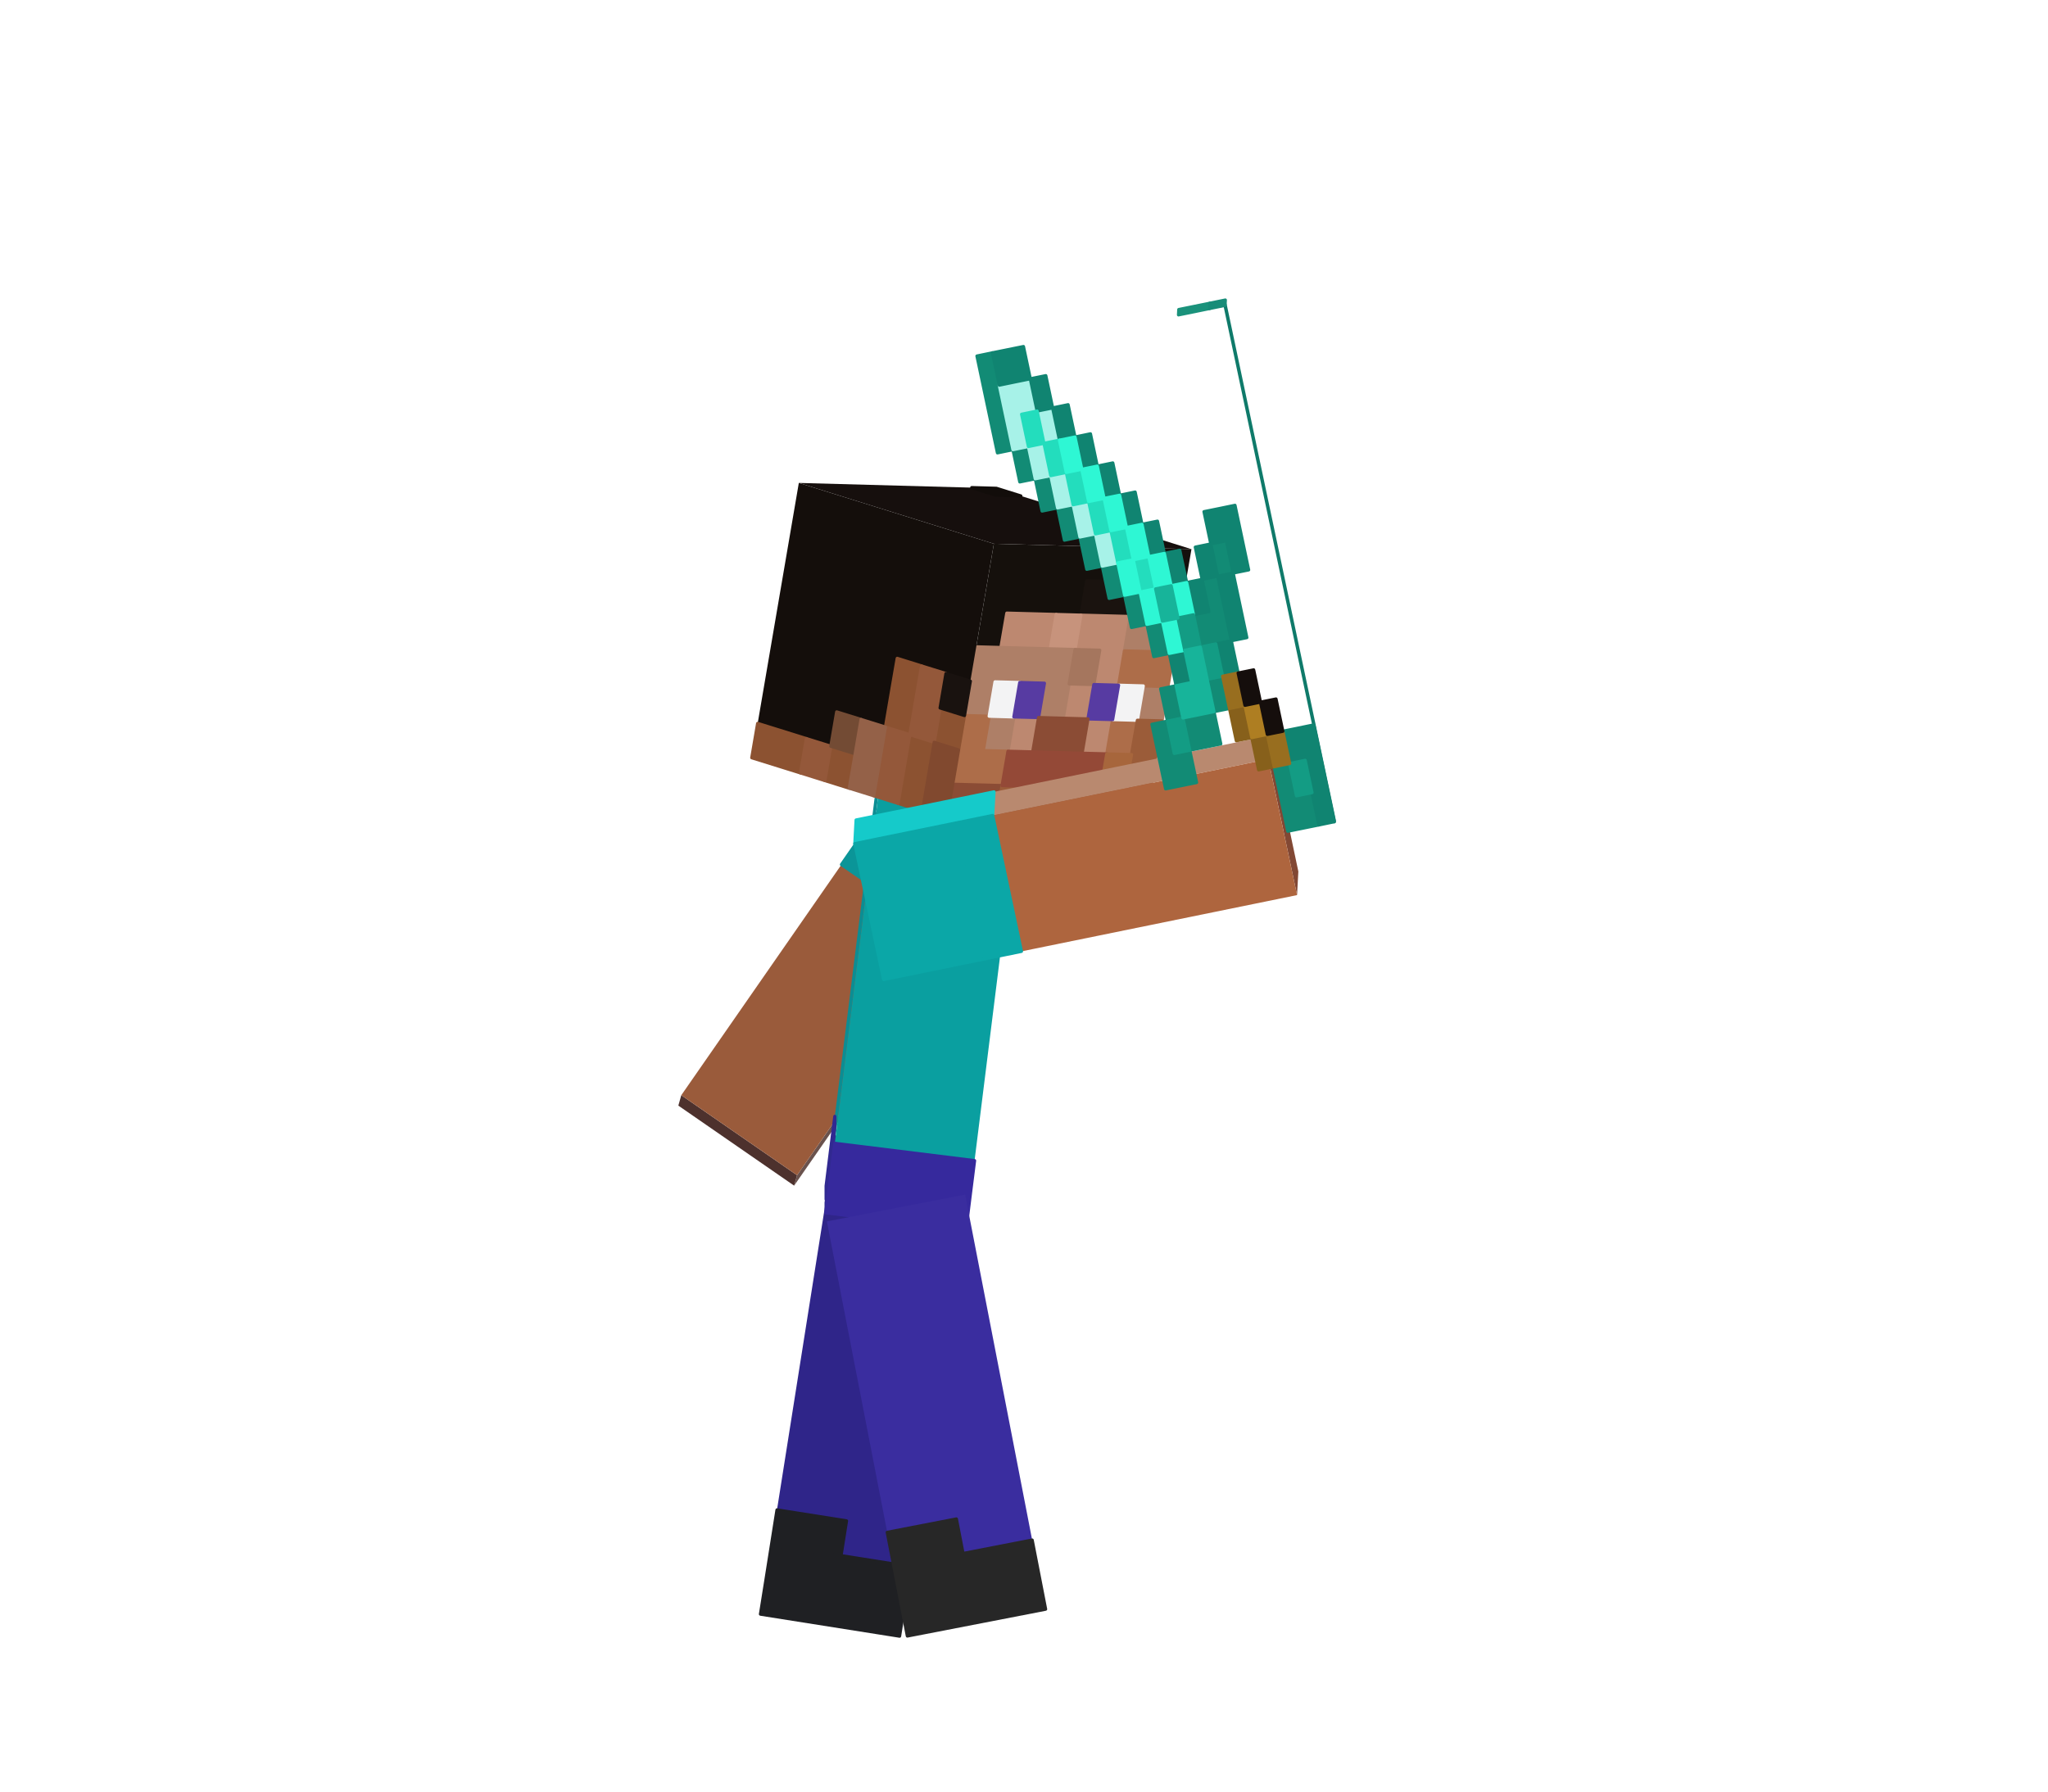
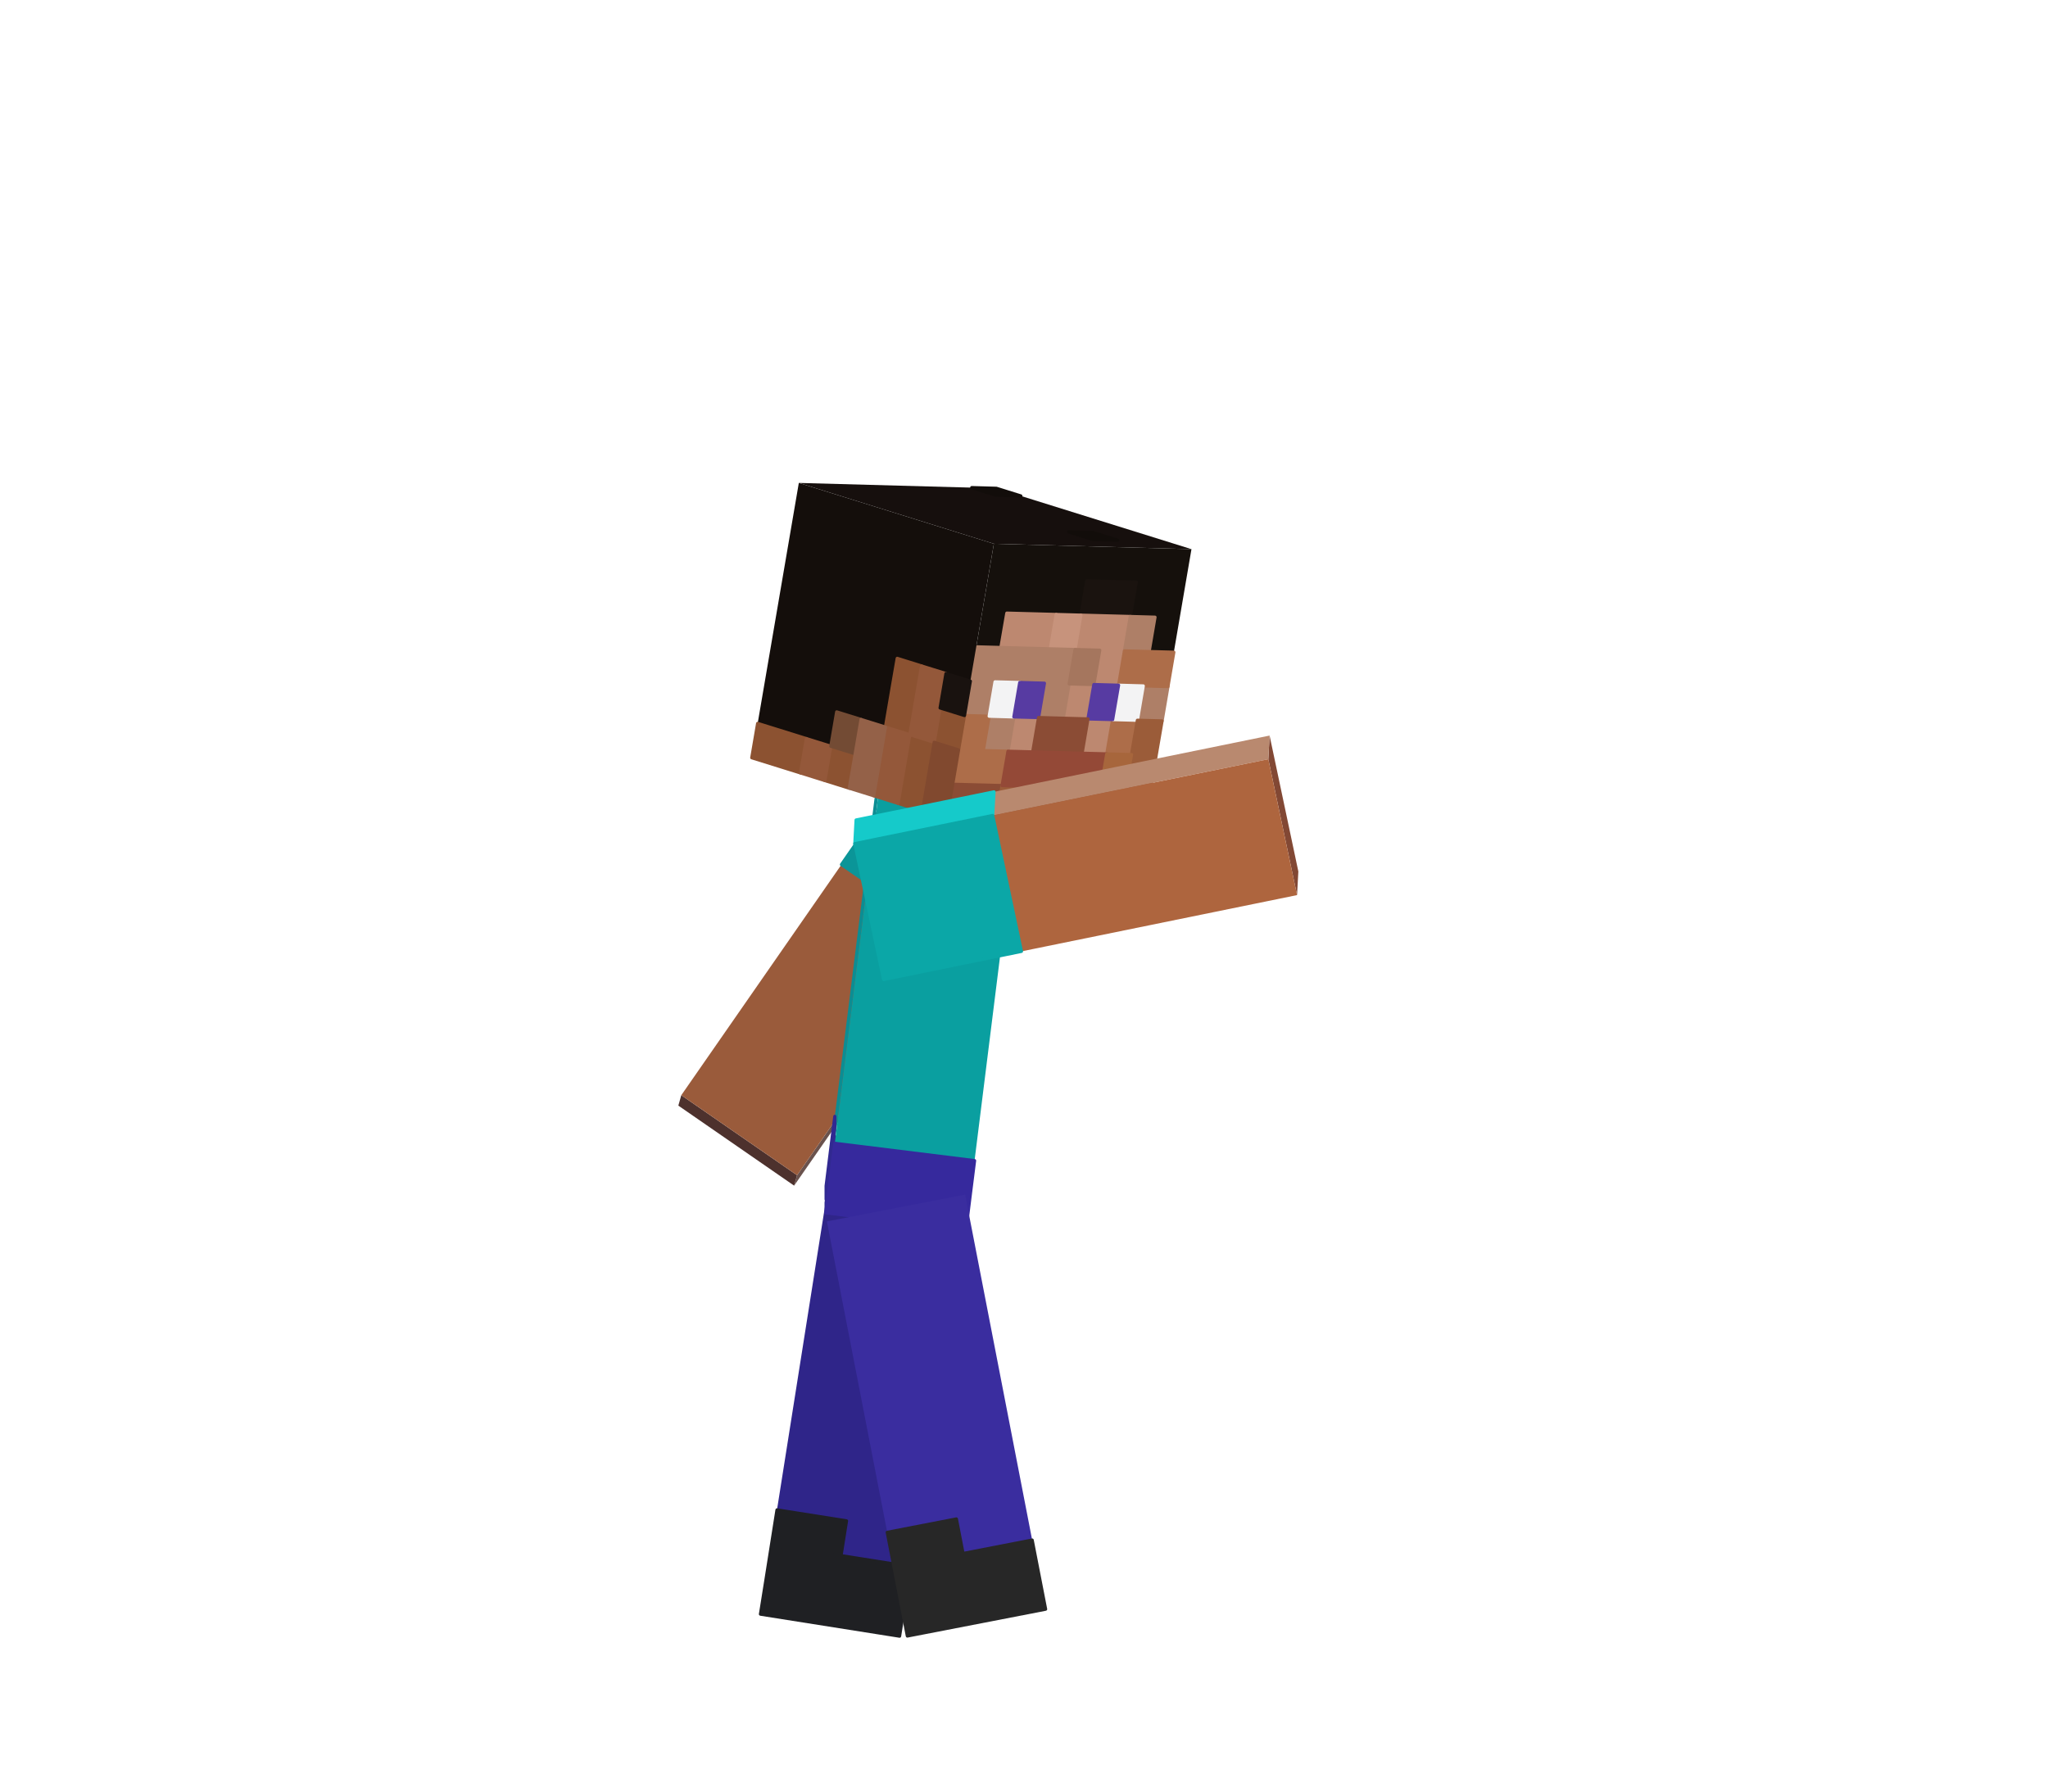
<svg xmlns="http://www.w3.org/2000/svg" viewBox="0 0 384 336" width="384" height="336" role="img" aria-labelledby="swing-3-title">
  <g id="steve">
    <g id="arm-left" aria-label="Left arm">
      <g class="face" data-face="front">
        <path fill="#6a524d" d="M194.5 155.53L193.95 157.48L148.9 222.36L149.45 220.41Z" />
        <path fill="#0c7880" stroke="#0c7880" stroke-width=".6" stroke-linejoin="round" d="M194.5 155.53L193.95 157.48L190.19 162.88L190.75 160.93ZM190.75 160.93L190.19 162.88L186.44 168.29L186.99 166.34ZM186.99 166.34L186.44 168.29L182.69 173.7L183.24 171.75ZM183.24 171.75L182.69 173.7L178.93 179.1L179.49 177.16Z" />
      </g>
      <g class="face" data-face="bottom">
        <path fill="#4d312d" d="M149.45 220.41L148.9 222.36L127.19 207.35L127.74 205.4Z" />
      </g>
      <g class="face" data-face="nx">
        <path fill="#9a5b3b" d="M172.8 140.51L194.5 155.53L149.45 220.41L127.74 205.4Z" />
        <path fill="#0b9598" stroke="#0b9598" stroke-width=".6" stroke-linejoin="round" d="M172.8 140.51L194.5 155.53L190.75 160.93L169.04 145.92ZM169.04 145.92L190.75 160.93L186.99 166.34L165.29 151.33ZM165.29 151.33L186.99 166.34L183.24 171.75L161.53 156.74ZM161.53 156.74L183.24 171.75L179.49 177.16L157.78 162.14Z" />
      </g>
    </g>
    <g id="leg-left" aria-label="Left leg">
      <g class="face" data-face="nx">
        <path fill="#2f2589" d="M154.96 224.5L181.04 228.62L168.67 306.85L142.59 302.72Z" />
        <path fill="#1f2023" stroke="#1f2023" stroke-width=".6" stroke-linejoin="round" d="M145.69 283.17L158.72 285.23L157.69 291.75L144.66 289.69ZM144.66 289.69L170.73 293.81L169.7 300.33L143.63 296.21ZM143.63 296.21L169.7 300.33L168.67 306.85L142.59 302.72Z" />
      </g>
    </g>
    <g id="torso" aria-label="Torso">
      <g class="face" data-face="back">
        <path fill="#0c8d93" d="M164.67 144.18L164.67 149.23L154.9 227.46L154.9 222.41Z" />
        <path fill="#312991" stroke="#312991" stroke-width=".6" stroke-linejoin="round" d="M156.53 209.37L156.53 211.27L155.71 217.79L155.71 215.89ZM156.53 213.16L156.53 214.42L155.71 220.94L155.71 219.68ZM155.71 215.89L155.71 218.42L154.9 224.94L154.9 222.41ZM155.71 219.05L155.71 220.94L154.9 227.46L154.9 225.57Z" />
      </g>
      <g class="face" data-face="top">
        <path fill="#a4613d" d="M164.67 149.23L164.67 144.18L190.87 147.42L190.87 152.47Z" />
        <path fill="#1fdfdd" stroke="#1fdfdd" stroke-width=".6" stroke-linejoin="round" d="M164.67 149.23L164.67 148.6L171.22 149.41L171.22 150.04ZM164.67 144.81L164.67 144.18L171.22 144.99L171.22 145.62ZM171.22 150.04L171.22 149.41L177.77 150.22L177.77 150.85ZM171.22 145.62L171.22 144.99L177.77 145.8L177.77 146.43ZM177.77 150.85L177.77 150.22L184.32 151.03L184.32 151.66ZM177.77 146.43L177.77 145.8L184.32 146.61L184.32 147.24ZM184.32 151.66L184.32 151.03L190.87 151.84L190.87 152.47ZM184.32 147.24L184.32 146.61L190.87 147.42L190.87 148.05Z" />
      </g>
      <g class="face" data-face="nx">
        <path fill="#0a9fa0" d="M164.67 149.23L190.87 152.47L181.1 230.7L154.9 227.46Z" />
        <path fill="#36299d" stroke="#36299d" stroke-width=".6" stroke-linejoin="round" d="M156.53 214.42L182.73 217.67L181.91 224.18L155.71 220.94ZM155.71 220.94L181.91 224.18L181.1 230.7L154.9 227.46Z" />
      </g>
    </g>
    <g id="head" aria-label="Head">
      <g class="face" data-face="top">
        <path fill="#160f0d" d="M149.78 90.57L186.83 91.58L223.4 102.99L186.35 101.98Z" />
        <path fill="#120d0a" stroke="#120d0a" stroke-width=".6" stroke-linejoin="round" d="M182.2 91.45L186.83 91.58L191.4 93.01L186.77 92.88ZM200.36 99.76L205 99.89L209.57 101.31L204.94 101.19Z" />
      </g>
      <g class="face" data-face="front">
        <path fill="#15100c" d="M186.35 101.98L223.4 102.99L214.58 154.53L177.53 153.52Z" />
        <path fill="#1a130f" stroke="#1a130f" stroke-width=".6" stroke-linejoin="round" d="M203.77 108.93L213.04 109.18L211.93 115.62L202.67 115.37Z" />
        <path fill="#bd8870" stroke="#bd8870" stroke-width=".6" stroke-linejoin="round" d="M188.78 114.99L198.04 115.24L196.94 121.69L187.67 121.43ZM202.67 115.37L211.93 115.62L210.83 122.07L201.57 121.81ZM206.2 121.94L210.83 122.07L209.73 128.51L205.1 128.38ZM200.46 128.26L205.1 128.38L203.99 134.83L199.36 134.7ZM190.1 134.45L194.73 134.57L193.63 141.02L189 140.89ZM203.99 134.83L208.62 134.95L207.52 141.39L202.89 141.27Z" />
        <path fill="#c7937c" stroke="#c7937c" stroke-width=".6" stroke-linejoin="round" d="M198.04 115.24L202.67 115.37L201.57 121.81L196.94 121.69Z" />
        <path fill="#ae7f67" stroke="#ae7f67" stroke-width=".6" stroke-linejoin="round" d="M211.93 115.62L216.56 115.75L215.46 122.19L210.83 122.07ZM183.04 121.31L201.57 121.81L200.46 128.26L181.94 127.75ZM181.94 127.75L186.57 127.88L185.47 134.32L180.84 134.19ZM195.83 128.13L200.46 128.26L199.36 134.7L194.73 134.57ZM214.36 128.64L218.99 128.76L217.89 135.2L213.26 135.08ZM185.47 134.32L190.1 134.45L189 140.89L184.37 140.76Z" />
        <path fill="#a5765e" stroke="#a5765e" stroke-width=".6" stroke-linejoin="round" d="M201.57 121.81L206.2 121.94L205.1 128.38L200.46 128.26Z" />
        <path fill="#ad6d49" stroke="#ad6d49" stroke-width=".6" stroke-linejoin="round" d="M210.83 122.07L220.09 122.32L218.99 128.76L209.73 128.51ZM180.84 134.19L185.47 134.32L184.37 140.76L179.73 140.64ZM208.62 134.95L213.26 135.08L212.15 141.52L207.52 141.39ZM179.73 140.64L189 140.89L187.89 147.33L178.63 147.08Z" />
        <path fill="#f3f3f4" stroke="#f3f3f4" stroke-width=".6" stroke-linejoin="round" d="M186.57 127.88L191.2 128L190.1 134.45L185.47 134.32ZM209.73 128.51L214.36 128.64L213.26 135.08L208.62 134.95Z" />
        <path fill="#573ba2" stroke="#573ba2" stroke-width=".6" stroke-linejoin="round" d="M191.2 128L195.83 128.13L194.73 134.57L190.1 134.45ZM205.1 128.38L209.73 128.51L208.62 134.95L203.99 134.83Z" />
        <path fill="#8b4c35" stroke="#8b4c35" stroke-width=".6" stroke-linejoin="round" d="M194.73 134.57L203.99 134.83L202.89 141.27L193.63 141.02ZM178.63 147.08L187.89 147.33L186.79 153.78L177.53 153.52Z" />
        <path fill="#9b5c39" stroke="#9b5c39" stroke-width=".6" stroke-linejoin="round" d="M213.26 135.08L217.89 135.2L216.78 141.65L212.15 141.52ZM212.15 141.52L216.78 141.65L215.68 148.09L211.05 147.96ZM187.89 147.33L215.68 148.09L214.58 154.53L186.79 153.78Z" />
        <path fill="#944937" stroke="#944937" stroke-width=".6" stroke-linejoin="round" d="M189 140.89L207.52 141.39L206.42 147.84L187.89 147.33Z" />
        <path fill="#a7663c" stroke="#a7663c" stroke-width=".6" stroke-linejoin="round" d="M207.52 141.39L212.15 141.52L211.05 147.96L206.42 147.84Z" />
      </g>
      <g class="face" data-face="nx">
        <path fill="#140e0b" d="M149.78 90.57L186.35 101.98L177.53 153.52L140.96 142.11Z" />
        <path fill="#8c5231" stroke="#8c5231" stroke-width=".6" stroke-linejoin="round" d="M168.23 123.47L172.8 124.9L171.69 131.34L167.12 129.92ZM167.12 129.92L171.69 131.34L170.59 137.78L166.02 136.36ZM176.27 132.77L180.84 134.19L179.73 140.64L175.16 139.21ZM170.59 137.78L175.16 139.21L174.06 145.65L169.49 144.23ZM142.06 135.67L151.2 138.52L150.1 144.96L140.96 142.11ZM155.78 139.95L160.35 141.37L159.24 147.82L154.67 146.39ZM169.49 144.23L174.06 145.65L172.96 152.1L168.39 150.67Z" />
        <path fill="#94583a" stroke="#94583a" stroke-width=".6" stroke-linejoin="round" d="M172.8 124.9L177.37 126.32L176.27 132.77L171.69 131.34ZM171.69 131.34L176.27 132.77L175.16 139.21L170.59 137.78ZM166.02 136.36L170.59 137.78L169.49 144.23L164.92 142.8ZM151.2 138.52L155.78 139.95L154.67 146.39L150.1 144.96ZM164.92 142.8L169.49 144.23L168.39 150.67L163.82 149.24Z" />
        <path fill="#19120f" stroke="#19120f" stroke-width=".6" stroke-linejoin="round" d="M177.37 126.32L181.94 127.75L180.84 134.19L176.27 132.77Z" />
        <path fill="#734b34" stroke="#734b34" stroke-width=".6" stroke-linejoin="round" d="M156.88 133.51L161.45 134.93L160.35 141.37L155.78 139.95Z" />
        <path fill="#946148" stroke="#946148" stroke-width=".6" stroke-linejoin="round" d="M161.45 134.93L166.02 136.36L164.92 142.8L160.35 141.37ZM160.35 141.37L164.92 142.8L163.82 149.24L159.24 147.82Z" />
        <path fill="#81492f" stroke="#81492f" stroke-width=".6" stroke-linejoin="round" d="M175.16 139.21L179.73 140.64L178.63 147.08L174.06 145.65ZM174.06 145.65L178.63 147.08L177.53 153.52L172.96 152.1Z" />
      </g>
    </g>
    <g id="leg-right" aria-label="Right leg">
      <g class="face" data-face="nx">
        <path fill="#3a2d9f" d="M155.04 229.07L180.96 224.04L196.05 301.79L170.13 306.82Z" />
        <path fill="#272727" stroke="#272727" stroke-width=".6" stroke-linejoin="round" d="M166.36 287.38L179.32 284.87L180.57 291.35L167.62 293.86ZM167.62 293.86L193.53 288.83L194.79 295.31L168.87 300.34ZM168.87 300.34L194.79 295.31L196.05 301.79L170.13 306.82Z" />
      </g>
    </g>
    <g id="arm-right" aria-label="Right arm">
      <g class="face" data-face="bottom">
        <path fill="#824834" d="M237.81 142.38L238.05 137.95L243.44 163.44L243.2 167.87Z" />
      </g>
      <g class="face" data-face="front">
        <path fill="#b9896f" d="M160.28 158.22L160.52 153.78L238.05 137.95L237.81 142.38Z" />
        <path fill="#15caca" stroke="#15caca" stroke-width=".6" stroke-linejoin="round" d="M160.28 158.22L160.52 153.78L166.98 152.47L166.75 156.9ZM166.75 156.9L166.98 152.47L173.44 151.15L173.21 155.58ZM173.21 155.58L173.44 151.15L179.91 149.83L179.67 154.26ZM179.67 154.26L179.91 149.83L186.37 148.51L186.13 152.94Z" />
      </g>
      <g class="face" data-face="nx">
        <path fill="#ae653e" d="M165.68 183.7L160.28 158.22L237.81 142.38L243.2 167.87Z" />
        <path fill="#0ba7a7" stroke="#0ba7a7" stroke-width=".6" stroke-linejoin="round" d="M165.68 183.7L160.28 158.22L166.75 156.9L172.14 182.38ZM172.14 182.38L166.75 156.9L173.21 155.58L178.6 181.06ZM178.6 181.06L173.21 155.58L179.67 154.26L185.06 179.74ZM185.06 179.74L179.67 154.26L186.13 152.94L191.52 178.42Z" />
      </g>
    </g>
-     <g id="held-sword" aria-label="Diamond sword">
-       <g class="face" data-face="bottom">
-         <path fill="#0f7a6a" stroke="#0f7a6a" stroke-width=".6" stroke-linejoin="round" d="M229.69 57.27L229.7 57.08L250.19 153.92L250.18 154.11Z" />
-       </g>
-       <g class="face" data-face="nx">
-         <path fill="#128b75" stroke="#128b75" stroke-width=".6" stroke-linejoin="round" d="M187.02 84.93L183.18 66.77L186.08 66.17L189.93 84.33ZM191.21 90.38L189.93 84.33L192.83 83.74L194.11 89.79ZM195.39 95.84L194.11 89.79L197.02 89.2L198.3 95.25ZM199.58 101.3L198.3 95.25L201.21 94.66L202.49 100.71ZM203.77 106.76L202.49 100.71L205.4 100.12L206.68 106.17ZM207.96 112.22L206.68 106.17L209.59 105.57L210.87 111.63ZM218.55 147.94L215.99 135.84L218.9 135.24L221.46 147.35ZM212.15 117.68L210.87 111.63L213.77 111.03L215.05 117.09ZM221.46 147.35L220.18 141.3L223.08 140.7L224.36 146.76ZM218.9 135.24L217.62 129.19L220.52 128.6L221.8 134.65ZM216.33 123.14L215.05 117.09L217.96 116.49L219.24 122.54ZM223.08 140.7L221.8 134.65L224.71 134.06L225.99 140.11ZM225.99 140.11L224.71 134.06L227.62 133.46L228.9 139.52ZM227.62 133.46L226.34 127.41L229.24 126.82L230.53 132.87ZM225.06 121.36L223.78 115.3L226.68 114.71L227.96 120.76ZM227.96 120.76L225.4 108.66L228.31 108.06L230.87 120.17ZM228.31 108.06L227.03 102.01L229.94 101.42L231.22 107.47ZM241.46 155.89L238.9 143.79L241.81 143.19L244.37 155.3ZM244.37 155.3L243.09 149.25L246 148.65L247.28 154.71Z" />
-         <path fill="#a7f2e8" stroke="#a7f2e8" stroke-width=".6" stroke-linejoin="round" d="M189.93 84.33L187.36 72.23L190.27 71.63L192.83 83.74ZM194.11 89.79L192.83 83.74L195.74 83.14L197.02 89.2ZM191.55 77.69L190.27 71.63L193.18 71.04L194.46 77.09ZM198.3 95.25L197.02 89.2L199.93 88.6L201.21 94.66ZM195.74 83.14L194.46 77.09L197.37 76.5L198.65 82.55ZM202.49 100.71L201.21 94.66L204.12 94.06L205.4 100.12ZM206.68 106.17L205.4 100.12L208.3 99.52L209.59 105.57Z" />
-         <path fill="#108471" stroke="#108471" stroke-width=".6" stroke-linejoin="round" d="M187.36 72.23L186.08 66.17L188.99 65.58L190.27 71.63ZM190.27 71.63L188.99 65.58L191.9 64.99L193.18 71.04ZM194.46 77.09L193.18 71.04L196.09 70.45L197.37 76.5ZM198.65 82.55L197.37 76.5L200.27 75.9L201.56 81.96ZM202.84 88.01L201.56 81.96L204.46 81.36L205.74 87.42ZM207.02 93.47L205.74 87.42L208.65 86.82L209.93 92.88ZM211.21 98.93L209.93 92.88L212.84 92.28L214.12 98.33ZM220.52 128.6L219.24 122.54L222.15 121.95L223.43 128ZM215.4 104.39L214.12 98.33L217.03 97.74L218.31 103.79ZM219.59 109.85L218.31 103.79L221.21 103.2L222.5 109.25ZM223.78 115.3L222.5 109.25L225.4 108.66L226.68 114.71ZM229.24 126.82L227.96 120.76L230.87 120.17L232.15 126.22ZM225.4 108.66L224.12 102.61L227.03 102.01L228.31 108.06ZM230.87 120.17L228.31 108.06L231.22 107.47L233.78 119.58ZM227.03 102.01L225.75 95.96L228.66 95.37L229.94 101.42ZM231.22 107.47L228.66 95.37L231.56 94.77L234.12 106.88ZM241.81 143.19L240.53 137.14L243.44 136.55L244.72 142.6ZM247.28 154.71L243.44 136.55L246.34 135.95L250.18 154.11Z" />
-         <path fill="#23ddbd" stroke="#23ddbd" stroke-width=".6" stroke-linejoin="round" d="M192.83 83.74L191.55 77.69L194.46 77.09L195.74 83.14ZM197.02 89.2L195.74 83.14L198.65 82.55L199.93 88.6ZM201.21 94.66L199.93 88.6L202.84 88.01L204.12 94.06ZM205.4 100.12L204.12 94.06L207.02 93.47L208.3 99.52ZM209.59 105.57L208.3 99.52L211.21 98.93L212.49 104.98ZM213.77 111.03L212.49 104.98L215.4 104.39L216.68 110.44Z" />
-         <path fill="#2ef7d4" stroke="#2ef7d4" stroke-width=".6" stroke-linejoin="round" d="M199.93 88.6L198.65 82.55L201.56 81.96L202.84 88.01ZM204.12 94.06L202.84 88.01L205.74 87.42L207.02 93.47ZM210.87 111.63L209.59 105.57L212.49 104.98L213.77 111.03ZM208.3 99.52L207.02 93.47L209.93 92.88L211.21 98.93ZM215.05 117.09L213.77 111.03L216.68 110.44L217.96 116.49ZM212.49 104.98L211.21 98.93L214.12 98.33L215.4 104.39ZM219.24 122.54L217.96 116.49L220.87 115.9L222.15 121.95ZM216.68 110.44L215.4 104.39L218.31 103.79L219.59 109.85ZM220.87 115.9L219.59 109.85L222.5 109.25L223.78 115.3Z" />
-         <path fill="#139c84" stroke="#139c84" stroke-width=".6" stroke-linejoin="round" d="M220.18 141.3L218.9 135.24L221.8 134.65L223.08 140.7ZM222.15 121.95L220.87 115.9L223.78 115.3L225.06 121.36ZM226.34 127.41L225.06 121.36L227.96 120.76L229.24 126.82ZM243.09 149.25L241.81 143.19L244.72 142.6L246 148.65Z" />
-         <path fill="#17b49a" stroke="#17b49a" stroke-width=".6" stroke-linejoin="round" d="M221.8 134.65L220.52 128.6L223.43 128L224.71 134.06ZM217.96 116.49L216.68 110.44L219.59 109.85L220.87 115.9ZM224.71 134.06L222.15 121.95L225.06 121.36L227.62 133.46Z" />
-         <path fill="#87601b" stroke="#87601b" stroke-width=".6" stroke-linejoin="round" d="M231.81 138.92L230.53 132.87L233.43 132.28L234.71 138.33ZM235.99 144.38L234.71 138.33L237.62 137.73L238.9 143.79Z" />
-         <path fill="#986e1f" stroke="#986e1f" stroke-width=".6" stroke-linejoin="round" d="M230.53 132.87L229.24 126.82L232.15 126.22L233.43 132.28ZM238.9 143.79L237.62 137.73L240.53 137.14L241.81 143.19Z" />
-         <path fill="#ae7e22" stroke="#ae7e22" stroke-width=".6" stroke-linejoin="round" d="M234.71 138.33L233.43 132.28L236.34 131.68L237.62 137.73Z" />
-         <path fill="#150e0c" stroke="#150e0c" stroke-width=".6" stroke-linejoin="round" d="M233.43 132.28L232.15 126.22L235.06 125.63L236.34 131.68ZM237.62 137.73L236.34 131.68L239.25 131.09L240.53 137.14Z" />
-       </g>
-       <g class="face" data-face="front">
-         <path fill="#1a927b" stroke="#1a927b" stroke-width=".6" stroke-linejoin="round" d="M220.97 59.05L221.02 58.05L223.93 57.46L223.88 58.46ZM223.88 58.46L223.93 57.46L226.84 56.87L226.79 57.86Z" />
-         <path fill="#188c78" stroke="#188c78" stroke-width=".6" stroke-linejoin="round" d="M226.79 57.86L226.84 56.87L229.75 56.27L229.69 57.27Z" />
-       </g>
-     </g>
  </g>
</svg>
